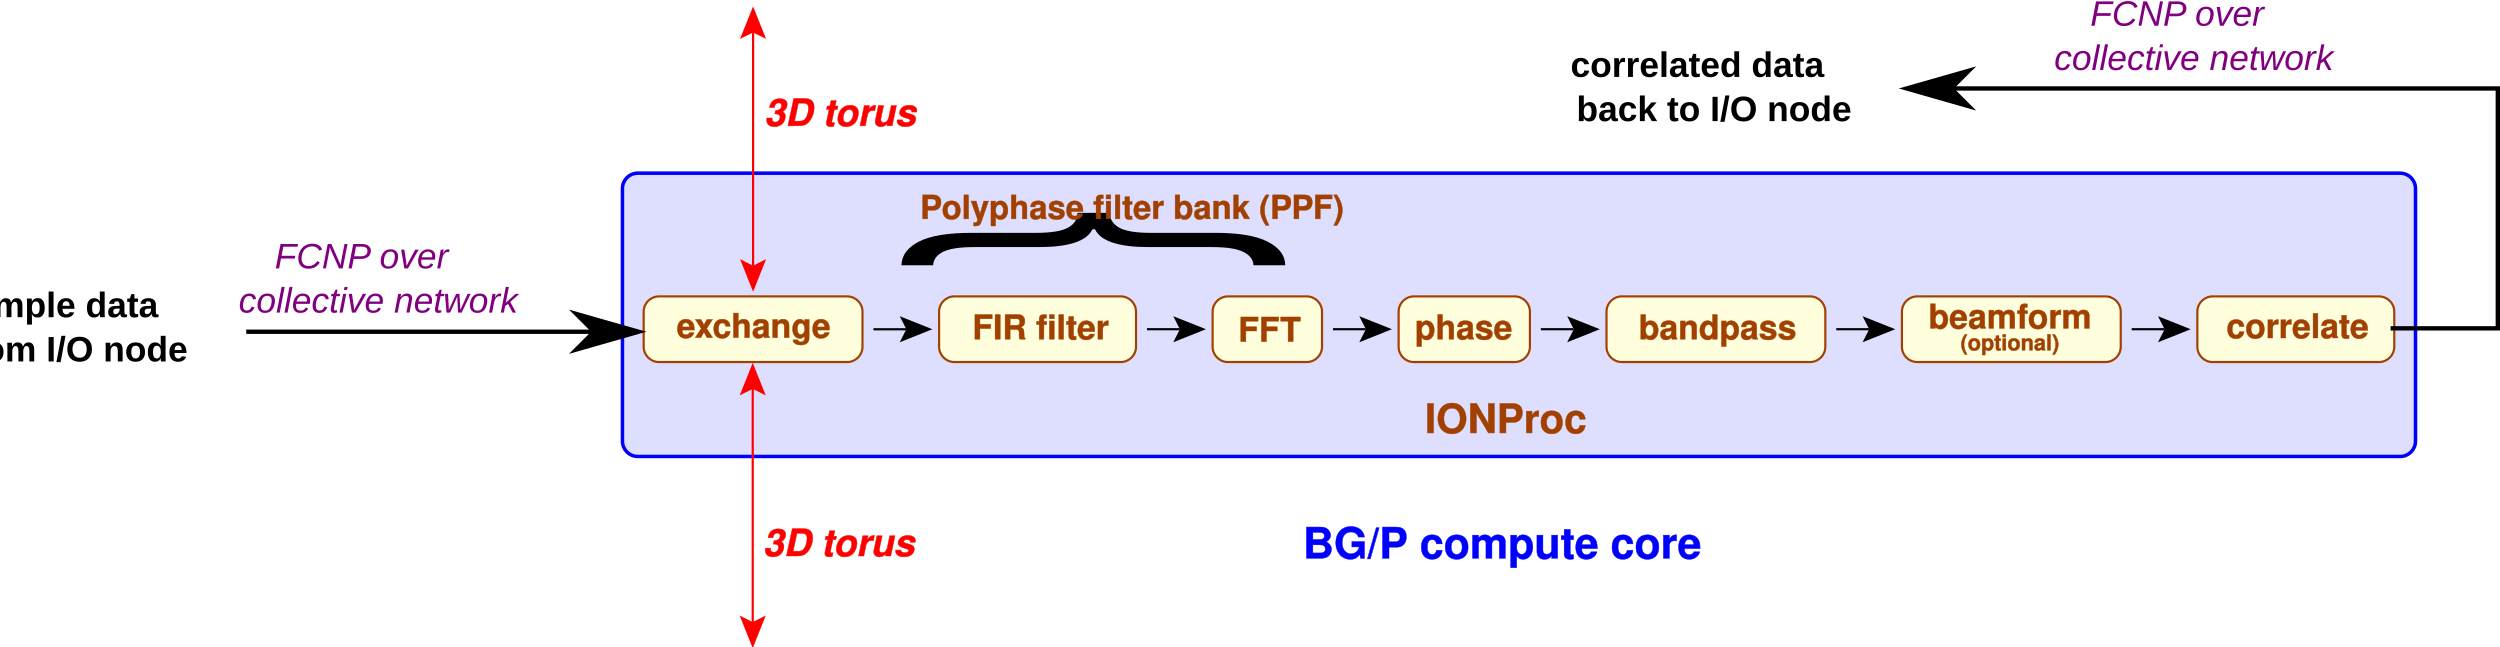
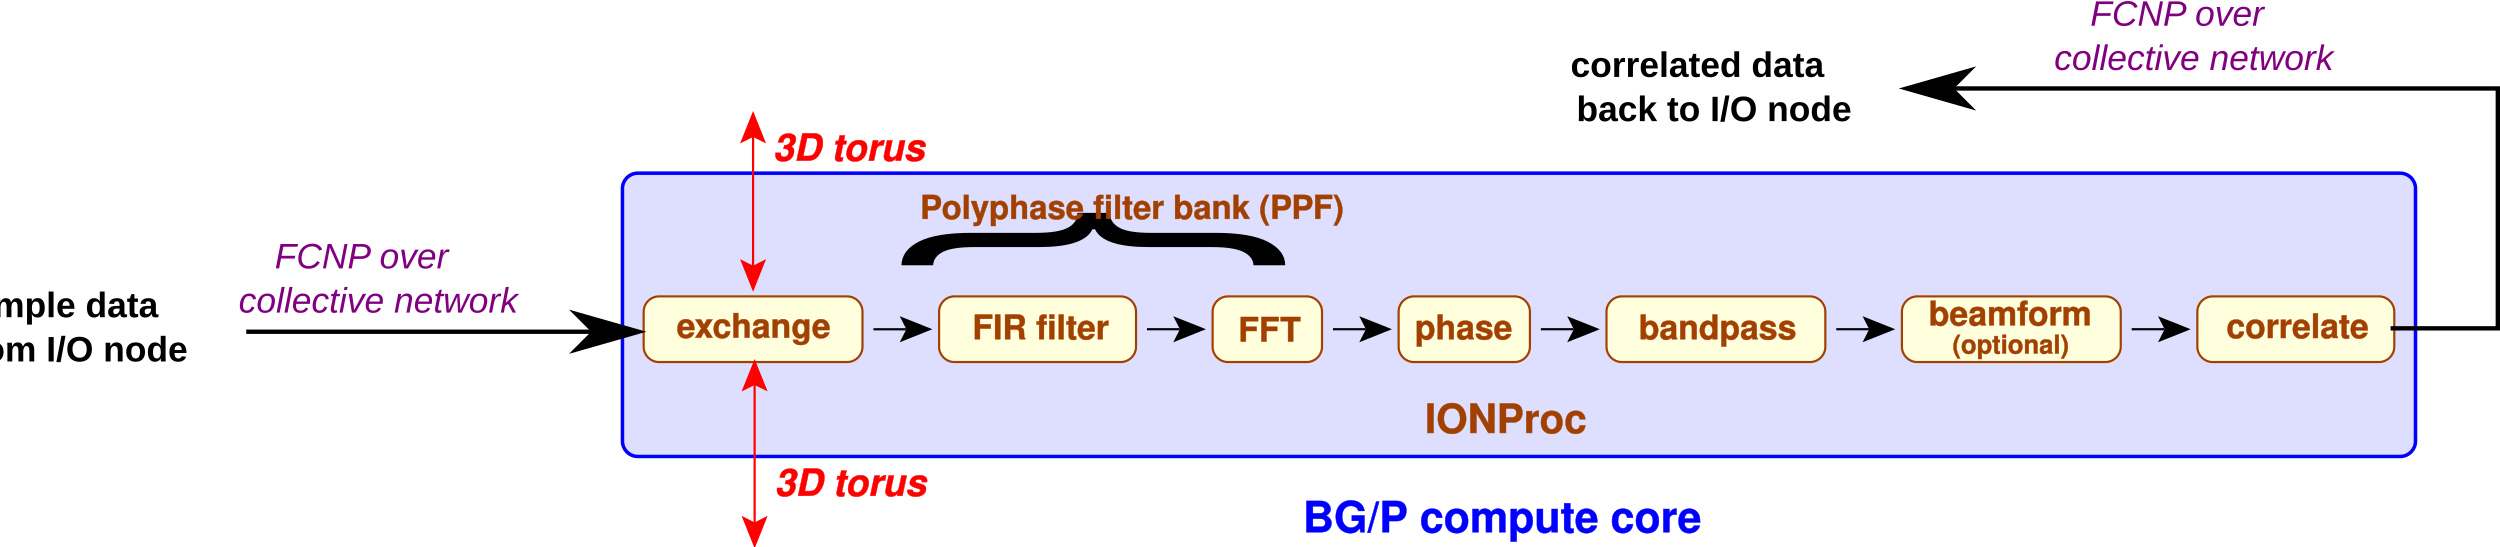
- <svg xmlns="http://www.w3.org/2000/svg" width="574.02" height="148.404" id="svg8409" version="1.0">
+ <svg xmlns="http://www.w3.org/2000/svg" width="574.02" height="125.51" id="svg8409" version="1.0">
  <defs id="defs8411">
    <marker orient="auto" refY="0" refX="0" id="Arrow1Lend" style="overflow:visible">
      <path id="path3967" d="M 0,0 L 5,-5 L -12.5,0 L 5,5 L 0,0 z" style="fill-rule:evenodd;stroke:#000000;stroke-width:1pt;marker-start:none" transform="matrix(-0.8,0,0,-0.8,-10,0)" />
    </marker>
  </defs>
  <g id="layer1" transform="translate(84.48287,-416.1678)">
    <rect id="rect8" style="fill:#dedfff;stroke:#0000ff;stroke-width:0.808;stroke-linecap:butt;stroke-linejoin:miter" rx="3.515" height="65.046" width="411.7" y="455.931" x="58.436" />
    <rect id="rect14" style="fill:#ffffde;stroke:#a14000;stroke-width:0.502;stroke-linecap:butt;stroke-linejoin:miter" rx="3.517" height="15.073" width="50.245" y="484.224" x="63.307" />
    <rect id="rect16" style="fill:#ffffde;stroke:#a14000;stroke-width:0.502;stroke-linecap:butt;stroke-linejoin:miter" rx="3.517" height="15.073" width="45.22" y="484.224" x="131.138" />
    <rect id="rect18" style="fill:#ffffde;stroke:#a14000;stroke-width:0.502;stroke-linecap:butt;stroke-linejoin:miter" rx="3.517" height="15.073" width="25.122" y="484.224" x="193.944" />
    <rect id="rect20" style="fill:#ffffde;stroke:#a14000;stroke-width:0.502;stroke-linecap:butt;stroke-linejoin:miter" rx="3.517" height="15.073" width="30.147" y="484.224" x="236.651" />
    <rect id="rect22" style="fill:#ffffde;stroke:#a14000;stroke-width:0.502;stroke-linecap:butt;stroke-linejoin:miter" rx="3.517" height="15.073" width="50.245" y="484.224" x="284.383" />
    <rect id="rect24" style="fill:#ffffde;stroke:#a14000;stroke-width:0.502;stroke-linecap:butt;stroke-linejoin:miter" rx="3.517" height="15.073" width="50.245" y="484.224" x="352.213" />
    <rect id="rect26" style="fill:#ffffde;stroke:#a14000;stroke-width:0.502;stroke-linecap:butt;stroke-linejoin:miter" rx="3.517" height="15.073" width="45.22" y="484.224" x="420.044" />
    <polyline id="polyline40" style="stroke:#000000;stroke-width:15;stroke-linecap:butt;stroke-linejoin:miter" points="11175,3225 11400,3225 " transform="matrix(3.3496385e-2,0,0,3.3496385e-2,-258.2579,383.7467)" />
    <polygon id="polygon42" style="fill:#000000;stroke:#000000;stroke-width:15" points="11371,3300 11559,3225 11371,3150 11409,3225 11371,3300 " transform="matrix(3.3496385e-2,0,0,3.3496385e-2,-258.2579,383.7354)" />
    <polyline id="polyline44" style="stroke:#000000;stroke-width:15;stroke-linecap:butt;stroke-linejoin:miter" points="13050,3225 13275,3225 " transform="matrix(3.3496385e-2,0,0,3.3496385e-2,-258.2579,383.7354)" />
    <polygon id="polygon46" style="fill:#000000;stroke:#000000;stroke-width:15" points="13246,3300 13434,3225 13246,3150 13284,3225 13246,3300 " transform="matrix(3.3496385e-2,0,0,3.3496385e-2,-258.2579,383.7354)" />
    <polyline id="polyline48" style="stroke:#000000;stroke-width:15;stroke-linecap:butt;stroke-linejoin:miter" points="14325,3225 14550,3225 " transform="matrix(3.3496385e-2,0,0,3.3496385e-2,-258.2579,383.7354)" />
    <polygon id="polygon50" style="fill:#000000;stroke:#000000;stroke-width:15" points="14521,3300 14709,3225 14521,3150 14559,3225 14521,3300 " transform="matrix(3.3496385e-2,0,0,3.3496385e-2,-258.2579,383.7354)" />
    <polyline id="polyline52" style="stroke:#000000;stroke-width:15;stroke-linecap:butt;stroke-linejoin:miter" points="15750,3225 15975,3225 " transform="matrix(3.3496385e-2,0,0,3.3496385e-2,-258.2579,383.7354)" />
    <polygon id="polygon54" style="fill:#000000;stroke:#000000;stroke-width:15" points="15946,3300 16134,3225 15946,3150 15984,3225 15946,3300 " transform="matrix(3.3496385e-2,0,0,3.3496385e-2,-258.2579,383.7354)" />
    <polyline id="polyline56" style="stroke:#000000;stroke-width:15;stroke-linecap:butt;stroke-linejoin:miter" points="17775,3225 18000,3225 " transform="matrix(3.3496385e-2,0,0,3.3496385e-2,-258.2579,383.7354)" />
    <polygon id="polygon58" style="fill:#000000;stroke:#000000;stroke-width:15" points="17971,3300 18159,3225 17971,3150 18009,3225 17971,3300 " transform="matrix(3.3496385e-2,0,0,3.3496385e-2,-258.2579,383.7354)" />
    <polyline id="polyline60" style="stroke:#000000;stroke-width:15;stroke-linecap:butt;stroke-linejoin:miter" points="19800,3225 20025,3225 " transform="matrix(3.3496385e-2,0,0,3.3496385e-2,-258.2579,383.7354)" />
    <polygon id="polygon62" style="fill:#000000;stroke:#000000;stroke-width:15" points="19996,3300 20184,3225 19996,3150 20034,3225 19996,3300 " transform="matrix(3.3496385e-2,0,0,3.3496385e-2,-258.2579,383.7354)" />
-     <text style="font-size:9.859px;font-style:normal;font-weight:bold;text-anchor:start;fill:#0000ff;stroke:#0000ff;stroke-width:0.001in;font-family:Helvetica" id="text72" font-size="192" font-weight="bold" font-style="normal" y="544.368" x="214.676" xml:space="preserve">BG/P compute core</text>
+     <text style="font-size:9.859px;font-style:normal;font-weight:bold;text-anchor:start;fill:#0000ff;stroke:#0000ff;stroke-width:0.001in;font-family:Helvetica" id="text72" font-size="192" font-weight="bold" font-style="normal" y="538.368" x="214.676" xml:space="preserve">BG/P compute core</text>
    <text style="font-size:7.748px;font-style:normal;font-weight:bold;text-anchor:middle;fill:#a14000;stroke:#a14000;stroke-width:0.001in;font-family:Helvetica" id="text82" font-size="192" font-weight="bold" font-style="normal" y="493.703" x="88.561" xml:space="preserve">exchange</text>
    <text style="font-size:7.748px;font-style:normal;font-weight:bold;text-anchor:middle;fill:#a14000;stroke:#a14000;stroke-width:0.001in;font-family:Helvetica" id="text84" font-size="192" font-weight="bold" font-style="normal" y="494.051" x="154.462" xml:space="preserve">FIR filter</text>
    <text style="font-size:7.748px;font-style:normal;font-weight:bold;text-anchor:middle;fill:#a14000;stroke:#a14000;stroke-width:0.001in;font-family:Helvetica" id="text86" font-size="192" font-weight="bold" font-style="normal" y="494.602" x="207.01" xml:space="preserve">FFT</text>
    <text style="font-size:7.748px;font-style:normal;font-weight:bold;text-anchor:middle;fill:#a14000;stroke:#a14000;stroke-width:0.001in;font-family:Helvetica" id="text88" font-size="192" font-weight="bold" font-style="normal" y="494.051" x="309.904" xml:space="preserve">bandpass</text>
-     <text style="font-size:7.748px;font-style:normal;font-weight:bold;text-anchor:middle;fill:#a14000;stroke:#a14000;stroke-width:0.001in;font-family:Helvetica" id="text90" font-size="192" font-weight="bold" font-style="normal" y="491.575" x="377.033" xml:space="preserve">beamform</text>
+     <text style="font-size:7.748px;font-style:normal;font-weight:bold;text-anchor:middle;fill:#a14000;stroke:#a14000;stroke-width:0.001in;font-family:Helvetica" id="text90" font-size="192" font-weight="bold" font-style="normal" y="490.871" x="377.087" xml:space="preserve">beamform</text>
    <text style="font-size:7.748px;font-style:normal;font-weight:bold;text-anchor:middle;fill:#a14000;stroke:#a14000;stroke-width:0.001in;font-family:Helvetica" id="text92" font-size="192" font-weight="bold" font-style="normal" y="493.776" x="443.062" xml:space="preserve">correlate</text>
    <text style="font-size:7.748px;font-style:normal;font-weight:bold;text-anchor:middle;fill:#a14000;stroke:#a14000;stroke-width:0.001in;font-family:Helvetica" id="text94" font-size="192" font-weight="bold" font-style="normal" y="494.051" x="251.579" xml:space="preserve">phase</text>
-     <polyline id="polyline100" style="stroke:#ff0000;stroke-width:15;stroke-linecap:butt;stroke-linejoin:miter" points="10350,2776 10350,2324 " transform="matrix(3.3496385e-2,0,0,0.12005,-258.2579,144.3019)" />
-     <polygon id="polygon102" style="fill:#ff0000;stroke:#ff0000;stroke-width:15" points="10425,2353 10350,2166 10275,2353 10350,2316 10425,2353 " transform="matrix(3.3496385e-2,0,0,3.3496385e-2,-258.2579,345.7673)" />
+     <polyline id="polyline100" style="stroke:#ff0000;stroke-width:15;stroke-linecap:butt;stroke-linejoin:miter" points="10350,2776 10350,2324 " transform="matrix(3.3496385e-2,0,0,6.8628728e-2,-258.2579,287.2635)" />
+     <polygon id="polygon102" style="fill:#ff0000;stroke:#ff0000;stroke-width:15" points="10425,2353 10350,2166 10275,2353 10350,2316 10425,2353 " transform="matrix(3.3496385e-2,0,0,3.3496385e-2,-258.2579,369.7673)" />
    <polygon id="polygon104" style="fill:#ff0000;stroke:#ff0000;stroke-width:15" points="10275,2746 10350,2934 10425,2746 10350,2784 10275,2746 " transform="matrix(3.3496385e-2,0,0,3.3496385e-2,-258.2579,384.2023)" />
-     <text style="font-size:8.605px;font-style:italic;font-weight:bold;text-anchor:start;fill:#ff0000;stroke:#ff0000;stroke-width:0.001in;font-family:Helvetica" id="text112" font-size="192" font-weight="bold" font-style="italic" y="445.059" x="90.98" xml:space="preserve">3D torus</text>
+     <text style="font-size:8.605px;font-style:italic;font-weight:bold;text-anchor:start;fill:#ff0000;stroke:#ff0000;stroke-width:0.001in;font-family:Helvetica" id="text112" font-size="192" font-weight="bold" font-style="italic" y="453.059" x="92.98" xml:space="preserve">3D torus</text>
    <text xml:space="preserve" style="font-size:61.642px;font-style:normal;font-variant:normal;font-weight:300;font-stretch:normal;text-align:start;line-height:125%;writing-mode:lr-tb;text-anchor:start;fill:#000000;fill-opacity:1;stroke:none;stroke-width:1px;stroke-linecap:butt;stroke-linejoin:miter;stroke-opacity:1;font-family:AR PL UMing CN;-inkscape-font-specification:AR PL UMing CN Light" x="760.663" y="-84.452" id="text2619" transform="matrix(0,0.6099808,-1.639396,0,0,0)">
      <tspan id="tspan2621" x="760.663" y="-84.452">{</tspan>
    </text>
    <text style="font-size:7.55px;font-style:normal;font-weight:bold;text-anchor:middle;fill:#a14000;stroke:#a14000;stroke-width:0.001in;font-family:Helvetica" id="text3393" font-size="192" font-weight="bold" font-style="normal" y="466.419" x="175.444" xml:space="preserve">Polyphase filter bank (PPF)</text>
    <text style="font-size:9.287px;font-style:normal;font-weight:bold;text-anchor:middle;fill:#a14000;stroke:#a14000;stroke-width:0.001in;font-family:Helvetica" id="text3395" font-size="192" font-weight="bold" font-style="normal" y="515.581" x="261.264" xml:space="preserve">IONProc</text>
-     <polyline id="polyline8351" style="stroke:#ff0000;stroke-width:15;stroke-linecap:butt;stroke-linejoin:miter" points="10350,2776 10350,2324 " transform="matrix(3.3496385e-2,0,0,0.12005,-258.3391,226.142)" />
-     <polygon id="polygon8353" style="fill:#ff0000;stroke:#ff0000;stroke-width:15" points="10425,2353 10350,2166 10275,2353 10350,2316 10425,2353 " transform="matrix(3.3496385e-2,0,0,3.3496385e-2,-258.3391,427.6076)" />
-     <polygon id="polygon8355" style="fill:#ff0000;stroke:#ff0000;stroke-width:15" points="10275,2746 10350,2934 10425,2746 10350,2784 10275,2746 " transform="matrix(3.3496385e-2,0,0,3.3496385e-2,-258.3391,466.0425)" />
-     <text style="font-size:4.988px;font-style:normal;font-weight:bold;text-anchor:middle;fill:#a14000;stroke:#a14000;stroke-width:0.001in;font-family:Helvetica" id="text8539" font-size="192" font-weight="bold" font-style="normal" y="496.581" x="377.004" xml:space="preserve">(optional)</text>
-     <text style="font-size:8.605px;font-style:italic;font-weight:bold;text-anchor:start;fill:#ff0000;stroke:#ff0000;stroke-width:0.001in;font-family:Helvetica" id="text8541" font-size="192" font-weight="bold" font-style="italic" y="543.828" x="90.649" xml:space="preserve">3D torus</text>
+     <text style="font-size:5.891px;font-style:normal;font-weight:bold;text-anchor:middle;fill:#a14000;stroke:#a14000;stroke-width:0.001in;font-family:Helvetica" id="text8539" font-size="192" font-weight="bold" font-style="normal" y="497.322" x="377.202" xml:space="preserve">(optional)</text>
    <path style="fill:#000000;fill-rule:evenodd;stroke:#000000;stroke-width:1;stroke-linecap:butt;stroke-linejoin:miter;marker-end:url(#Arrow1Lend);stroke-miterlimit:4;stroke-dasharray:none;stroke-opacity:1" d="M -27.939,492.337 L 61.996,492.337" id="path5304" />
    <text xml:space="preserve" style="font-size:14.767px;font-style:normal;font-variant:normal;font-weight:normal;font-stretch:normal;fill:#800080;fill-opacity:1;stroke:none;stroke-width:1px;stroke-linecap:butt;stroke-linejoin:miter;stroke-opacity:1;font-family:Arial Black;-inkscape-font-specification:Arial Black" x="11.972" y="477.791" id="text5314">
      <tspan id="tspan5316" x="11.972" y="477.791" style="font-size:8.122px;font-style:italic;font-variant:normal;font-weight:normal;font-stretch:normal;text-align:center;text-anchor:middle;fill:#800080;font-family:Arial;-inkscape-font-specification:Arial Italic">FCNP over</tspan>
      <tspan x="11.972" y="487.943" id="tspan5318" style="font-size:8.122px;font-style:italic;font-variant:normal;font-weight:normal;font-stretch:normal;text-align:center;text-anchor:middle;fill:#800080;font-family:Arial;-inkscape-font-specification:Arial Italic">collective network</tspan>
    </text>
    <text xml:space="preserve" style="font-size:14.767px;font-style:normal;font-variant:normal;font-weight:normal;font-stretch:normal;fill:#800080;fill-opacity:1;stroke:none;stroke-width:1px;stroke-linecap:butt;stroke-linejoin:miter;stroke-opacity:1;font-family:Arial Black;-inkscape-font-specification:Arial Black" x="-58.181" y="489.004" id="text5320">
      <tspan x="-58.181" y="489.004" style="font-size:8.122px;font-style:normal;font-variant:normal;font-weight:bold;font-stretch:normal;text-align:center;text-anchor:middle;fill:#000000;font-family:Arial;-inkscape-font-specification:Arial Bold" id="tspan5326">sample data</tspan>
      <tspan x="-58.181" y="499.157" style="font-size:8.122px;font-style:normal;font-variant:normal;font-weight:bold;font-stretch:normal;text-align:center;text-anchor:middle;fill:#000000;font-family:Arial;-inkscape-font-specification:Arial Bold" id="tspan5330">from I/O node</tspan>
    </text>
    <text xml:space="preserve" style="font-size:14.767px;font-style:normal;font-variant:normal;font-weight:normal;font-stretch:normal;fill:#800080;fill-opacity:1;stroke:none;stroke-width:1px;stroke-linecap:butt;stroke-linejoin:miter;stroke-opacity:1;font-family:Arial Black;-inkscape-font-specification:Arial Black" x="428.832" y="422.081" id="text2583">
      <tspan id="tspan2585" x="428.832" y="422.081" style="font-size:8.122px;font-style:italic;font-variant:normal;font-weight:normal;font-stretch:normal;text-align:center;text-anchor:middle;fill:#800080;font-family:Arial;-inkscape-font-specification:Arial Italic">FCNP over</tspan>
      <tspan x="428.832" y="432.234" id="tspan2587" style="font-size:8.122px;font-style:italic;font-variant:normal;font-weight:normal;font-stretch:normal;text-align:center;text-anchor:middle;fill:#800080;font-family:Arial;-inkscape-font-specification:Arial Italic">collective network</tspan>
    </text>
    <text xml:space="preserve" style="font-size:14.767px;font-style:normal;font-variant:normal;font-weight:normal;font-stretch:normal;fill:#800080;fill-opacity:1;stroke:none;stroke-width:1px;stroke-linecap:butt;stroke-linejoin:miter;stroke-opacity:1;font-family:Arial Black;-inkscape-font-specification:Arial Black" x="318.678" y="433.828" id="text2589">
      <tspan x="318.678" y="433.828" style="font-size:8.122px;font-style:normal;font-variant:normal;font-weight:bold;font-stretch:normal;text-align:center;text-anchor:middle;fill:#000000;font-family:Arial;-inkscape-font-specification:Arial Bold" id="tspan2591">correlated data</tspan>
      <tspan x="318.678" y="443.98" style="font-size:8.122px;font-style:normal;font-variant:normal;font-weight:bold;font-stretch:normal;text-align:center;text-anchor:middle;fill:#000000;font-family:Arial;-inkscape-font-specification:Arial Bold" id="tspan2593">back to I/O node</tspan>
    </text>
    <path style="fill:none;fill-rule:evenodd;stroke:#000000;stroke-width:1px;stroke-linecap:butt;stroke-linejoin:miter;marker-end:url(#Arrow1Lend);stroke-opacity:1" d="M 406.388,73.487 L 431.005,73.487 L 431.005,18.411 L 295.403,18.411" id="path2595" transform="translate(58.03173,418.0693)" />
+     <polyline id="polyline3291" style="stroke:#ff0000;stroke-width:15;stroke-linecap:butt;stroke-linejoin:miter" points="10350,2776 10350,2324 " transform="matrix(3.3496385e-2,0,0,7.280399e-2,-257.9047,334.5453)" />
+     <polygon id="polygon3293" style="fill:#ff0000;stroke:#ff0000;stroke-width:15" points="10425,2353 10350,2166 10275,2353 10350,2316 10425,2353 " transform="matrix(3.3496385e-2,0,0,3.3496385e-2,-257.9047,426.7133)" />
+     <polygon id="polygon3295" style="fill:#ff0000;stroke:#ff0000;stroke-width:15" points="10275,2746 10350,2934 10425,2746 10350,2784 10275,2746 " transform="matrix(3.3496385e-2,0,0,3.3496385e-2,-257.9047,443.1483)" />
+     <text style="font-size:8.605px;font-style:italic;font-weight:bold;text-anchor:start;fill:#ff0000;stroke:#ff0000;stroke-width:0.001in;font-family:Helvetica" id="text3297" font-size="192" font-weight="bold" font-style="italic" y="530.005" x="93.334" xml:space="preserve">3D torus</text>
  </g>
</svg>
